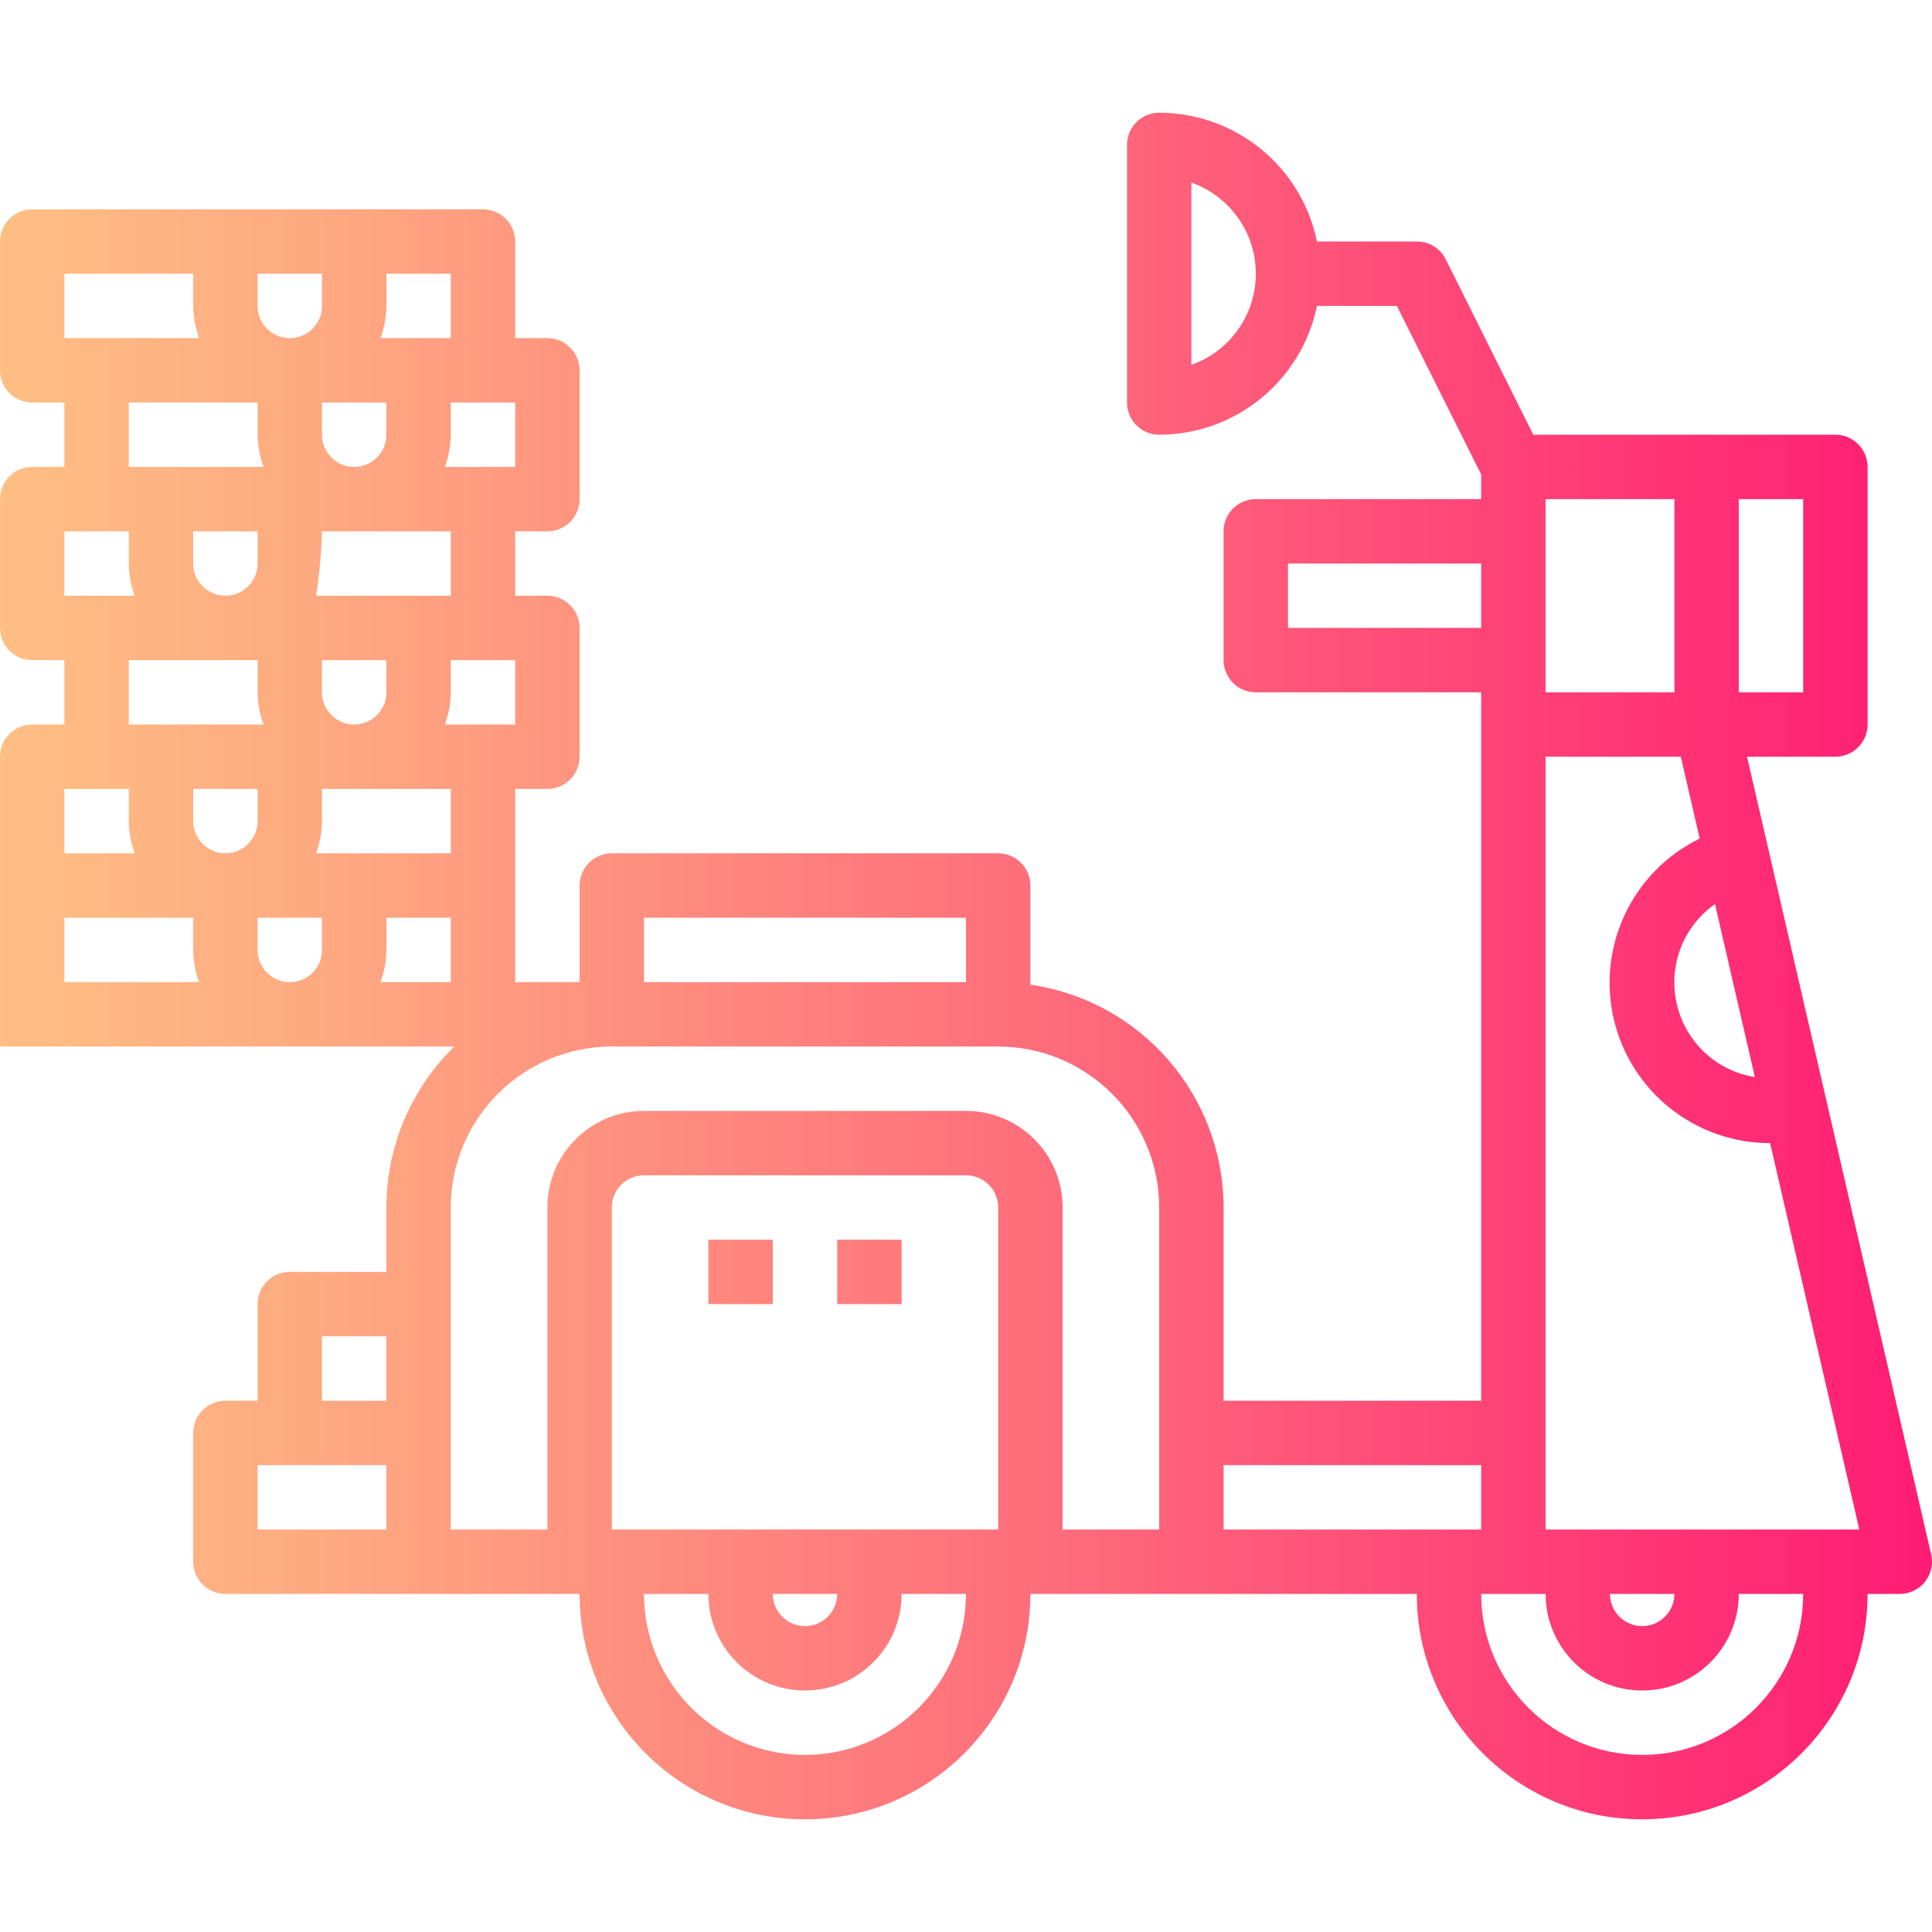
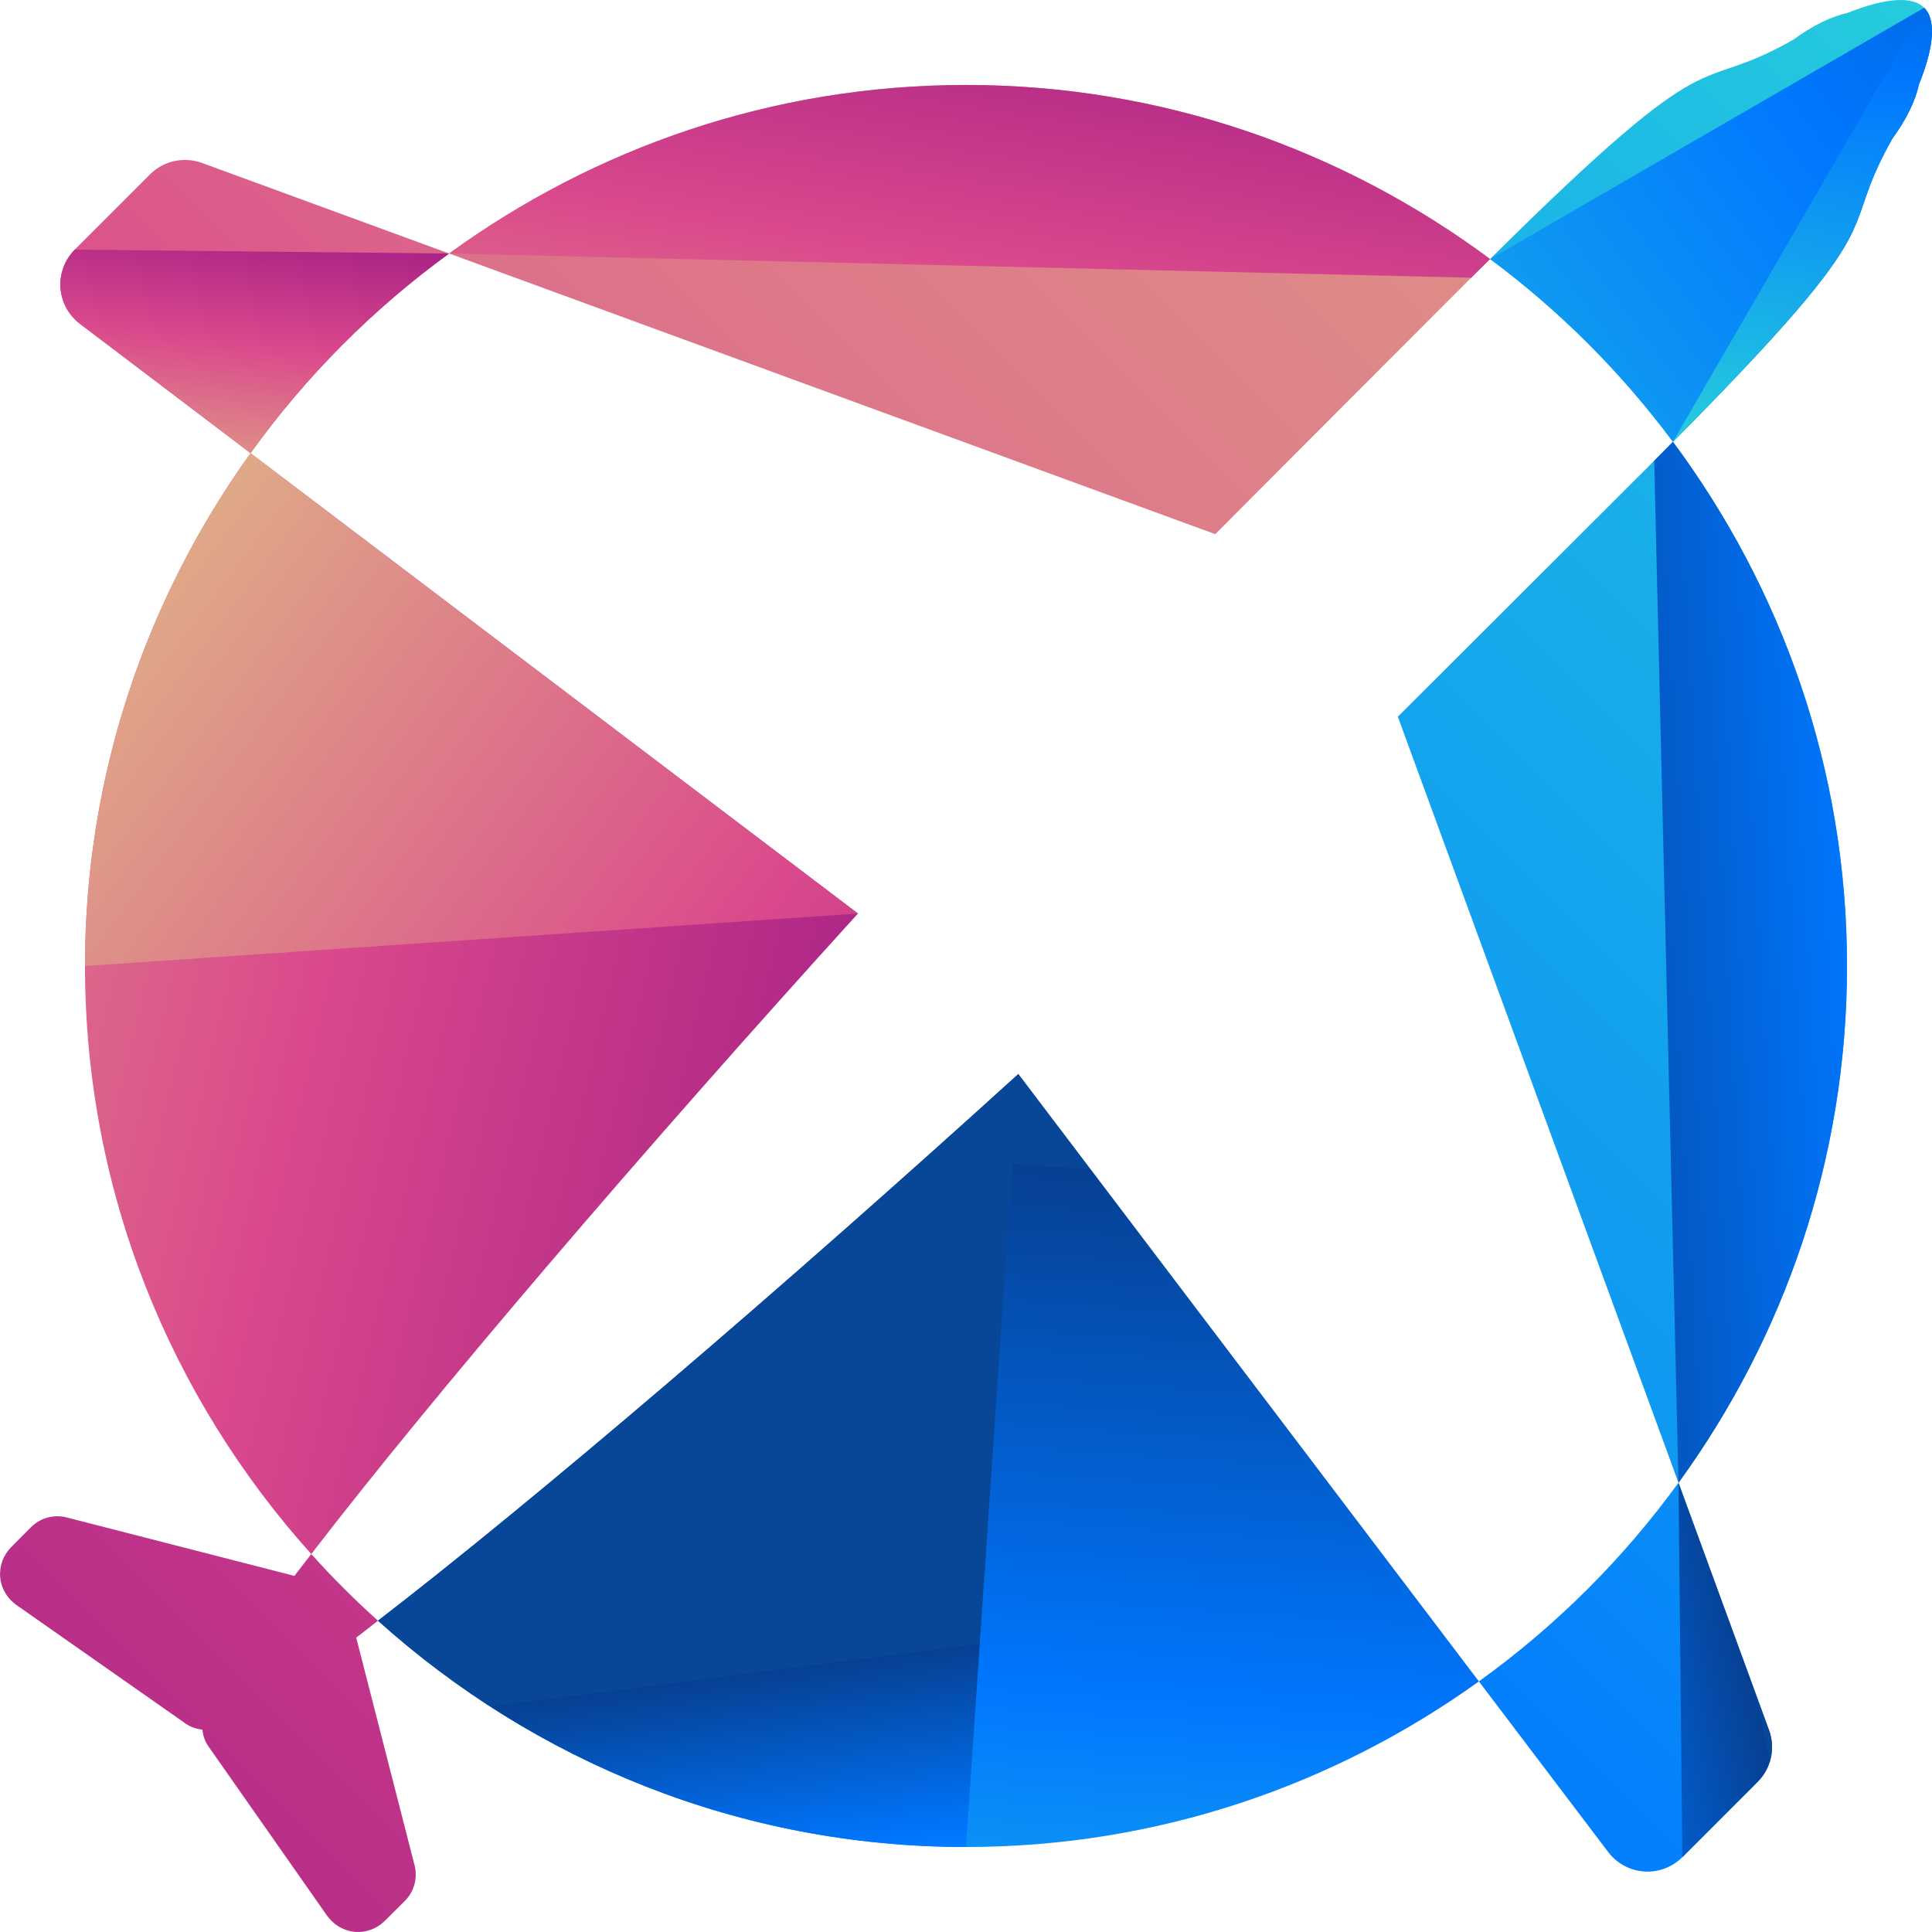
- <svg xmlns="http://www.w3.org/2000/svg" xmlns:xlink="http://www.w3.org/1999/xlink" height="480pt" viewBox="0 -28 480.005 480" width="480pt">
-   <linearGradient id="a">
-     <stop offset="0" stop-color="#fec183" />
-     <stop offset=".173" stop-color="#fea981" />
-     <stop offset=".538" stop-color="#fe6b7b" />
-     <stop offset="1" stop-color="#ff1572" />
+ <svg xmlns="http://www.w3.org/2000/svg" viewBox="0 0 504.115 504.115" style="enable-background:new 0 0 504.115 504.115" xml:space="preserve">
+   <linearGradient id="a" gradientUnits="userSpaceOnUse" x1="-16.819" y1="556.311" x2="-14.362" y2="592.492" gradientTransform="matrix(7.8769 0 0 -7.8769 364.09 4969.635)">
+     <stop offset="0" style="stop-color:#29d3da" />
+     <stop offset=".519" style="stop-color:#07f" />
+     <stop offset=".999" style="stop-color:#064093" />
+     <stop offset="1" style="stop-color:#084698" />
  </linearGradient>
-   <linearGradient id="b" gradientUnits="userSpaceOnUse" x1="-8" x2="497.016" xlink:href="#a" y1="288.003" y2="288.003" />
-   <linearGradient id="c" gradientUnits="userSpaceOnUse" x1="-8" x2="497.016" xlink:href="#a" y1="212.003" y2="212.003" />
-   <path d="m208 280.004h16v16h-16zm0 0" fill="url(#b)" />
-   <path d="m176 280.004h16v16h-16zm0 0" fill="url(#b)" />
-   <path d="m112.887 232.004c-10.801 10.504-16.891 24.934-16.887 40v16h-24c-4.418 0-8 3.582-8 8v24h-8c-4.418 0-8 3.582-8 8v32c0 4.418 3.582 8 8 8h88c0 30.926 25.07 56 56 56s56-25.074 56-56h96c0 30.926 25.07 56 56 56s56-25.074 56-56h8c2.438 0 4.746-1.109 6.266-3.02s2.082-4.406 1.535-6.781l-45.746-198.199h21.945c4.418 0 8-3.582 8-8v-64c0-4.418-3.582-8-8-8h-75.055l-21.746-43.578c-1.359-2.723-4.152-4.441-7.199-4.422h-24.801c-3.828-18.613-20.199-31.977-39.199-32-4.418 0-8 3.582-8 8v64c0 4.418 3.582 8 8 8 19-.023 35.371-13.391 39.199-32h19.863l20.938 41.887v6.113h-56c-4.418 0-8 3.582-8 8v32c0 4.418 3.582 8 8 8h56v176h-64v-48c-.031-27.812-20.473-51.387-48-55.363v-24.637c0-4.418-3.582-8-8-8h-96c-4.418 0-8 3.582-8 8v24h-16v-48h8c4.418 0 8-3.582 8-8v-32c0-4.418-3.582-8-8-8h-8v-16h8c4.418 0 8-3.582 8-8v-32c0-4.418-3.582-8-8-8h-8v-24c0-4.418-3.582-8-8-8h-112c-4.418 0-8 3.582-8 8v32c0 4.418 3.582 8 8 8h8v16h-8c-4.418 0-8 3.582-8 8v32c0 4.418 3.582 8 8 8h8v16h-8c-4.418 0-8 3.582-8 8v72zm-16.887 120h-32v-16h32zm0-32h-16v-16h16zm200-257.371v-45.262c9.598 3.387 16.012 12.457 16.012 22.633 0 10.176-6.414 19.246-16.012 22.629zm136 33.371h16v48h-16zm-5.91 100.621 9.91 42.977c-9.555-1.543-17.227-8.719-19.402-18.152-2.18-9.434 1.57-19.246 9.48-24.824zm-42.09-100.621h32v48h-32zm0 64h33.602l4.688 20.336c-16.684 8.133-25.539 26.711-21.359 44.793 4.184 18.082 20.293 30.883 38.855 30.871l22.16 96h-77.945zm32 208c0 4.418-3.582 8-8 8s-8-3.582-8-8zm-96-240v-16h48v16zm64 240c0 13.254 10.746 24 24 24s24-10.746 24-24h16c0 22.09-17.91 40-40 40s-40-17.91-40-40zm-80-32h64v16h-64zm-248-152c-4.418 0-8-3.582-8-8v-8h16v8c0 4.418-3.582 8-8 8zm8-48v8c.027 2.73.523 5.438 1.473 8h-33.473v-16zm-16-24v-8h16v8c0 4.418-3.582 8-8 8s-8-3.582-8-8zm32 96c0 4.418-3.582 8-8 8s-8-3.582-8-8v-8h16zm32 8h-17.473c.949-2.562 1.445-5.27 1.473-8v-8h16zm0-32h-33.473c.949-2.562 1.445-5.27 1.473-8v-8h32zm-33.473-64c.824-5.297 1.316-10.641 1.473-16h32v16zm17.473 16v8c0 4.418-3.582 8-8 8s-8-3.582-8-8v-8zm104 272c-22.082-.027-39.973-17.922-40-40h16c0 13.254 10.746 24 24 24s24-10.746 24-24h16c-.027 22.078-17.918 39.973-40 40zm-8-40h16c0 4.418-3.582 8-8 8s-8-3.582-8-8zm56-16h-96v-80c0-4.418 3.582-8 8-8h80c4.418 0 8 3.582 8 8zm-88-152h80v16h-80zm-8 32h96c22.082.023 39.973 17.918 40 40v80h-24v-80c0-13.258-10.746-24-24-24h-80c-13.254 0-24 10.742-24 24v80h-24v-80c.027-22.082 17.918-39.977 40-40zm-24-80h-17.473c.949-2.562 1.445-5.27 1.473-8v-8h16zm0-80v16h-17.473c.949-2.562 1.445-5.27 1.473-8v-8zm-32-24v-8h16v16h-17.473c.949-2.562 1.445-5.27 1.473-8zm0 24v8c0 4.418-3.582 8-8 8s-8-3.582-8-8v-8zm-32-32h16v8c0 4.418-3.582 8-8 8s-8-3.582-8-8zm0 32v8c.027 2.73.523 5.438 1.473 8h-33.473v-16zm-48-32h32v8c.027 2.73.523 5.438 1.473 8h-33.473zm0 64h16v8c.027 2.73.523 5.438 1.473 8h-17.473zm0 64h16v8c.027 2.73.523 5.438 1.473 8h-17.473zm0 32h32v8c.027 2.73.523 5.438 1.473 8h-33.473zm0 0" fill="url(#c)" />
+   <path style="fill:url(#a)" d="M98.622 422.892c40.708 36.604 94.381 59.045 153.435 59.045 49.987 0 96.091-16.116 133.829-43.205L265.731 280.233c-62.047 56.336-125.708 110.774-167.109 142.659z" />
+   <linearGradient id="b" gradientUnits="userSpaceOnUse" x1="-20.062" y1="562.642" x2="-21.705" y2="575.449" gradientTransform="matrix(7.8769 0 0 -7.8769 364.09 4969.635)">
+     <stop offset="0" style="stop-color:#29d3da" />
+     <stop offset=".519" style="stop-color:#07f" />
+     <stop offset=".999" style="stop-color:#064093" />
+     <stop offset="1" style="stop-color:#084698" />
+   </linearGradient>
+   <path style="fill:url(#b)" d="M265.731 280.233c-62.047 56.328-125.708 110.765-167.109 142.651 40.708 36.604 94.381 59.045 153.435 59.045" />
+   <linearGradient id="c" gradientUnits="userSpaceOnUse" x1="-63.962" y1="604.037" x2="-9.914" y2="591.303" gradientTransform="matrix(7.8769 0 0 -7.8769 364.09 4969.635)">
+     <stop offset=".012" style="stop-color:#e0b386" />
+     <stop offset=".519" style="stop-color:#da498c" />
+     <stop offset="1" style="stop-color:#961484" />
+   </linearGradient>
+   <path style="fill:url(#c)" d="M65.381 118.245C38.3 155.959 22.176 202.071 22.176 252.05c0 59.061 22.449 112.742 59.045 153.45 31.878-41.441 86.292-105.062 142.643-167.133L65.381 118.245z" />
+   <linearGradient id="d" gradientUnits="userSpaceOnUse" x1="-45.353" y1="610.902" x2="-5.819" y2="581.419" gradientTransform="matrix(7.8769 0 0 -7.8769 364.09 4969.635)">
+     <stop offset=".012" style="stop-color:#e0b386" />
+     <stop offset=".519" style="stop-color:#da498c" />
+     <stop offset="1" style="stop-color:#961484" />
+   </linearGradient>
+   <path style="fill:url(#d)" d="M223.873 238.376 65.381 118.245C38.3 155.959 22.176 202.071 22.176 252.05" />
+   <linearGradient id="e" gradientUnits="userSpaceOnUse" x1="18.477" y1="654.995" x2="-105.419" y2="531.101" gradientTransform="matrix(7.8769 0 0 -7.8769 364.09 4969.635)">
+     <stop offset=".012" style="stop-color:#e0b386" />
+     <stop offset=".519" style="stop-color:#da498c" />
+     <stop offset="1" style="stop-color:#961484" />
+   </linearGradient>
+   <path style="fill:url(#e)" d="M383.869 72.472c1.757-1.772 3.277-3.237 4.939-4.892-38.258-28.388-85.441-45.41-136.751-45.41-50.428 0-96.941 16.439-134.861 43.977l199.908 73.232c3.844-3.939 63-63.15 66.765-66.907z" />
+   <linearGradient id="f" gradientUnits="userSpaceOnUse" x1="-16.271" y1="608.77" x2="-12.139" y2="634.792" gradientTransform="matrix(7.8769 0 0 -7.8769 364.09 4969.635)">
+     <stop offset=".012" style="stop-color:#e0b386" />
+     <stop offset=".519" style="stop-color:#da498c" />
+     <stop offset="1" style="stop-color:#961484" />
+   </linearGradient>
+   <path style="fill:url(#f)" d="M383.869 72.472c1.757-1.772 3.277-3.237 4.939-4.892-38.258-28.388-85.441-45.41-136.751-45.41-50.428 0-96.941 16.439-134.861 43.977" />
+   <linearGradient id="g" gradientUnits="userSpaceOnUse" x1="41.856" y1="631.608" x2="-82.024" y2="507.722" gradientTransform="matrix(7.8769 0 0 -7.8769 364.09 4969.635)">
+     <stop offset="0" style="stop-color:#29d3da" />
+     <stop offset=".519" style="stop-color:#07f" />
+     <stop offset=".999" style="stop-color:#064093" />
+     <stop offset="1" style="stop-color:#084698" />
+   </linearGradient>
+   <path style="fill:url(#g)" d="m364.736 187.018 73.232 199.877c27.538-37.904 43.969-84.409 43.969-134.845 0-51.31-17.014-98.525-45.418-136.775a897.04 897.04 0 0 1-4.892 4.955c-3.774 3.757-62.969 62.92-66.891 66.788z" />
+   <linearGradient id="h" gradientUnits="userSpaceOnUse" x1="28.627" y1="600.161" x2="3.171" y2="598.678" gradientTransform="matrix(7.8769 0 0 -7.8769 364.09 4969.635)">
+     <stop offset="0" style="stop-color:#29d3da" />
+     <stop offset=".519" style="stop-color:#07f" />
+     <stop offset=".999" style="stop-color:#064093" />
+     <stop offset="1" style="stop-color:#084698" />
+   </linearGradient>
+   <path style="fill:url(#h)" d="M437.967 386.895c27.538-37.904 43.969-84.409 43.969-134.845 0-51.31-17.014-98.525-45.418-136.775a897.04 897.04 0 0 1-4.892 4.955" />
+   <linearGradient id="i" gradientUnits="userSpaceOnUse" x1="20.999" y1="634.131" x2="-60.436" y2="552.699" gradientTransform="matrix(7.8769 0 0 -7.8769 364.09 4969.635)">
+     <stop offset=".012" style="stop-color:#e0b386" />
+     <stop offset=".519" style="stop-color:#da498c" />
+     <stop offset="1" style="stop-color:#961484" />
+   </linearGradient>
+   <path style="fill:url(#i)" d="M81.222 405.5c-1.418 1.851-3.08 3.931-4.403 5.695L17.49 395.969a9.757 9.757 0 0 0-9.397 2.513l-5.199 5.238c-2.032 2.064-3.096 4.923-2.844 7.822.197 2.292 1.229 4.45 2.844 6.065.402.41.843.772 1.292 1.111l44.276 31.035c1.323.929 2.828 1.363 4.34 1.568.181 1.481.63 3.025 1.568 4.34l31.004 44.245c.386.488.709.89 1.15 1.315a9.881 9.881 0 0 0 6.065 2.859 9.846 9.846 0 0 0 7.798-2.859l5.23-5.191a9.727 9.727 0 0 0 2.536-9.397L92.95 427.311c1.757-1.331 3.828-2.985 5.679-4.419A229.424 229.424 0 0 1 81.222 405.5z" />
+   <linearGradient id="j" gradientUnits="userSpaceOnUse" x1="-2.473" y1="657.631" x2="-83.933" y2="576.171" gradientTransform="matrix(7.8769 0 0 -7.8769 364.09 4969.635)">
+     <stop offset=".012" style="stop-color:#e0b386" />
+     <stop offset=".519" style="stop-color:#da498c" />
+     <stop offset="1" style="stop-color:#961484" />
+   </linearGradient>
+   <path style="fill:url(#j)" d="m117.195 66.147-64.52-23.639c-4.71-1.694-9.988-.559-13.54 3.001L19.506 65.138a13.017 13.017 0 0 0-3.742 9.972c.244 3.143 1.552 6.018 3.757 8.216.402.402.859.819 1.339 1.166l44.52 33.753c14.384-20.039 31.895-37.605 51.815-52.098z" />
+   <linearGradient id="k" gradientUnits="userSpaceOnUse" x1="-38.711" y1="613.891" x2="-37.479" y2="624.722" gradientTransform="matrix(7.8769 0 0 -7.8769 364.09 4969.635)">
+     <stop offset=".012" style="stop-color:#e0b386" />
+     <stop offset=".519" style="stop-color:#da498c" />
+     <stop offset="1" style="stop-color:#961484" />
+   </linearGradient>
+   <path style="fill:url(#k)" d="M19.506 65.138a13.017 13.017 0 0 0-3.742 9.972c.244 3.143 1.552 6.018 3.757 8.216.402.402.859.819 1.339 1.166l44.52 33.753c14.383-20.039 31.894-37.597 51.814-52.09" />
+   <linearGradient id="l" gradientUnits="userSpaceOnUse" x1="44.488" y1="610.654" x2="-36.954" y2="529.21" gradientTransform="matrix(7.8769 0 0 -7.8769 364.09 4969.635)">
+     <stop offset="0" style="stop-color:#29d3da" />
+     <stop offset=".519" style="stop-color:#07f" />
+     <stop offset=".999" style="stop-color:#064093" />
+     <stop offset="1" style="stop-color:#084698" />
+   </linearGradient>
+   <path style="fill:url(#l)" d="m385.885 438.725 33.753 44.544c.339.457.725.89 1.15 1.315a12.805 12.805 0 0 0 8.184 3.742c3.726.252 7.373-1.103 9.988-3.726l19.629-19.637a12.82 12.82 0 0 0 3.001-13.525l-23.631-64.544a231.526 231.526 0 0 1-52.074 51.831z" />
+   <linearGradient id="m" gradientUnits="userSpaceOnUse" x1="-2.756" y1="572.934" x2="11.656" y2="576.073" gradientTransform="matrix(7.8769 0 0 -7.8769 364.09 4969.635)">
+     <stop offset="0" style="stop-color:#29d3da" />
+     <stop offset=".519" style="stop-color:#07f" />
+     <stop offset=".999" style="stop-color:#064093" />
+     <stop offset="1" style="stop-color:#084698" />
+   </linearGradient>
+   <path style="fill:url(#m)" d="m438.968 484.6 19.629-19.637a12.82 12.82 0 0 0 3.001-13.525l-23.631-64.544" />
+   <linearGradient id="n" gradientUnits="userSpaceOnUse" x1="21.006" y1="634.143" x2="-60.432" y2="552.702" gradientTransform="matrix(7.8769 0 0 -7.8769 364.09 4969.635)">
+     <stop offset="0" style="stop-color:#29d3da" />
+     <stop offset=".519" style="stop-color:#07f" />
+     <stop offset=".999" style="stop-color:#064093" />
+     <stop offset="1" style="stop-color:#084698" />
+   </linearGradient>
+   <path style="fill:url(#n)" d="M502.07 2.021c-2.907-2.938-9.523-2.828-20.047 1.363-4.198.922-8.988 3.23-14.171 7.026-27.065 15.281-18.204-3.159-79.045 57.179a231.089 231.089 0 0 1 47.711 47.695c60.337-60.833 41.921-51.956 57.202-79.029 3.757-5.191 6.073-9.98 6.971-14.194 4.23-10.509 4.317-17.094 1.379-20.04z" />
+   <linearGradient id="o" gradientUnits="userSpaceOnUse" x1="-8.757" y1="608.179" x2="36.279" y2="641.751" gradientTransform="matrix(7.8769 0 0 -7.8769 364.09 4969.635)">
+     <stop offset="0" style="stop-color:#29d3da" />
+     <stop offset=".519" style="stop-color:#07f" />
+     <stop offset=".999" style="stop-color:#064093" />
+     <stop offset="1" style="stop-color:#084698" />
+   </linearGradient>
+   <path style="fill:url(#o)" d="M388.808 67.58a231.089 231.089 0 0 1 47.711 47.695c60.337-60.833 41.921-51.956 57.202-79.029 3.757-5.191 6.073-9.98 6.971-14.194 4.23-10.5 4.324-17.085 1.386-20.031" />
+   <linearGradient id="p" gradientUnits="userSpaceOnUse" x1="12.11" y1="614.937" x2="16.648" y2="641.441" gradientTransform="matrix(7.8769 0 0 -7.8769 364.09 4969.635)">
+     <stop offset="0" style="stop-color:#29d3da" />
+     <stop offset=".519" style="stop-color:#07f" />
+     <stop offset=".999" style="stop-color:#064093" />
+     <stop offset="1" style="stop-color:#084698" />
+   </linearGradient>
+   <path style="fill:url(#p)" d="M436.518 115.275c60.337-60.833 41.921-51.956 57.202-79.029 3.757-5.191 6.073-9.98 6.971-14.194 4.23-10.5 4.324-17.085 1.386-20.031" />
</svg>
